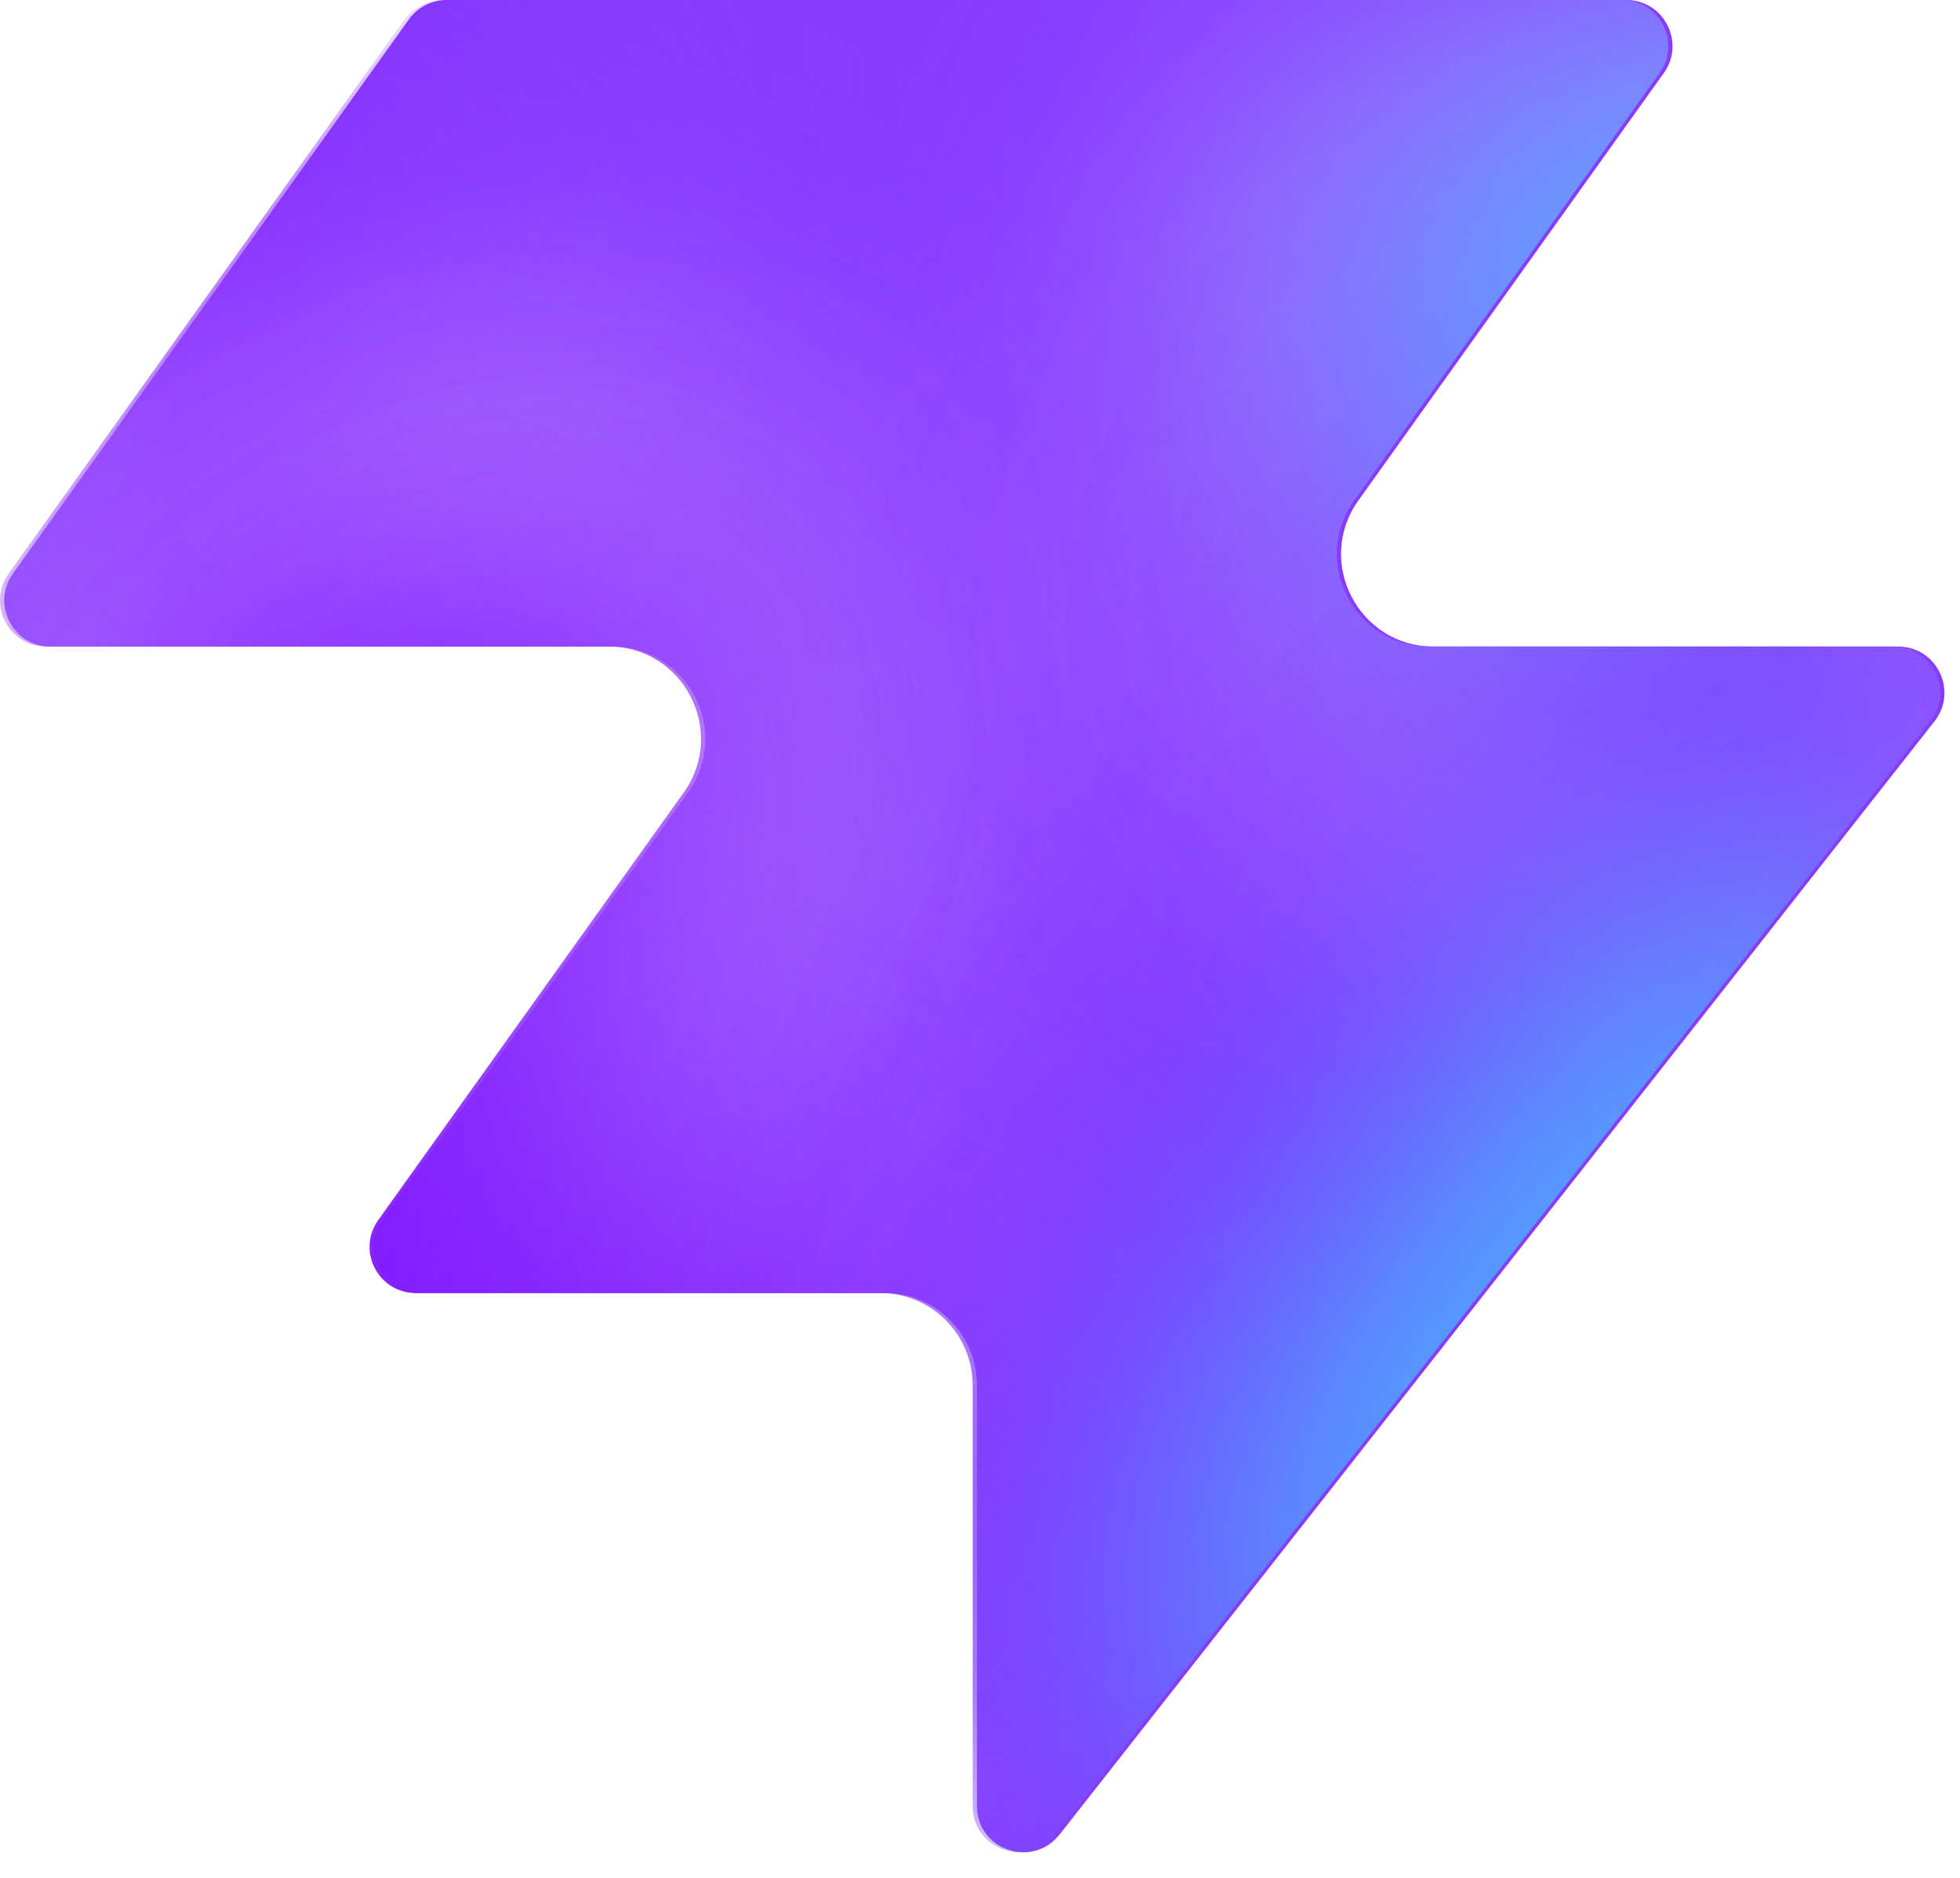
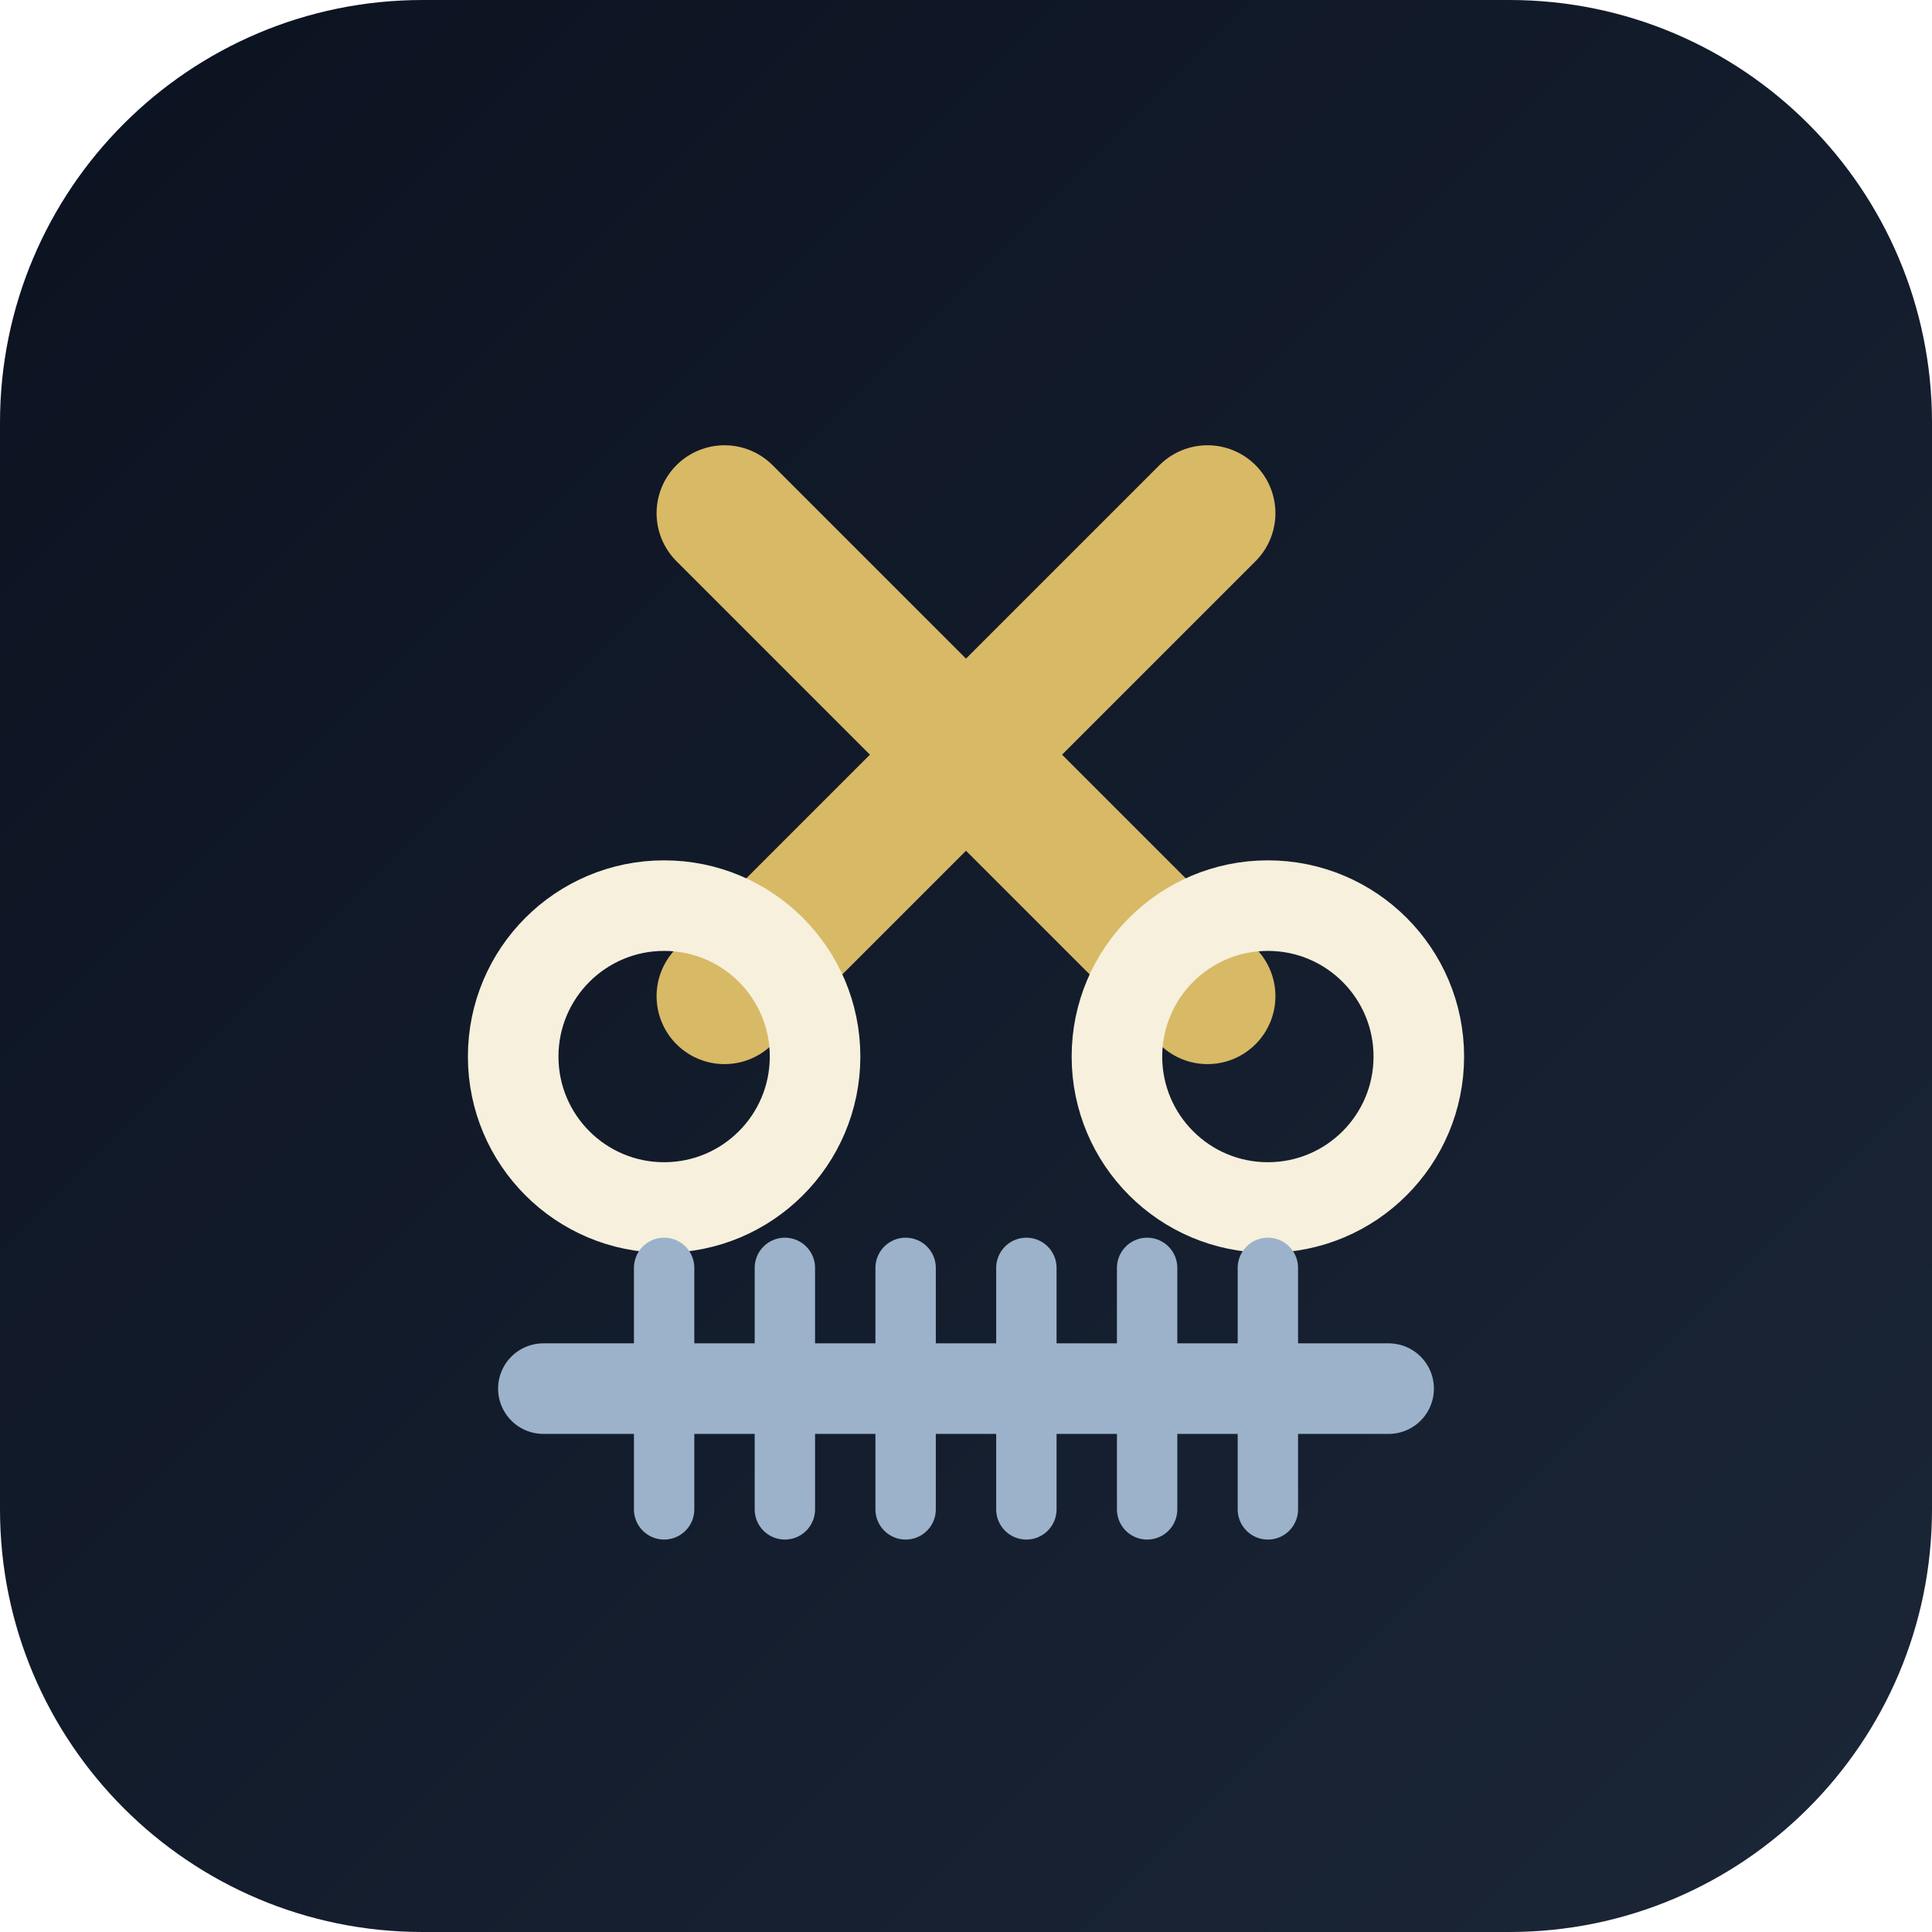
- <svg xmlns="http://www.w3.org/2000/svg" width="48" height="46" fill="none" viewBox="0 0 48 46">
-   <path fill="#863bff" d="M25.946 44.938c-.664.845-2.021.375-2.021-.698V33.937a2.26 2.26 0 0 0-2.262-2.262H10.287c-.92 0-1.456-1.04-.92-1.788l7.48-10.471c1.07-1.497 0-3.578-1.842-3.578H1.237c-.92 0-1.456-1.04-.92-1.788L10.013.474c.214-.297.556-.474.92-.474h28.894c.92 0 1.456 1.04.92 1.788l-7.48 10.471c-1.07 1.498 0 3.579 1.842 3.579h11.377c.943 0 1.473 1.088.89 1.83L25.947 44.94z" style="fill:#863bff;fill:color(display-p3 .525 .23 1);fill-opacity:1" />
-   <mask id="a" width="48" height="46" x="0" y="0" maskUnits="userSpaceOnUse" style="mask-type:alpha">
-     <path fill="#000" d="M25.842 44.938c-.664.844-2.021.375-2.021-.698V33.937a2.26 2.26 0 0 0-2.262-2.262H10.183c-.92 0-1.456-1.04-.92-1.788l7.48-10.471c1.07-1.498 0-3.579-1.842-3.579H1.133c-.92 0-1.456-1.04-.92-1.787L9.91.473c.214-.297.556-.474.92-.474h28.894c.92 0 1.456 1.04.92 1.788l-7.48 10.471c-1.07 1.498 0 3.578 1.842 3.578h11.377c.943 0 1.473 1.088.89 1.832L25.843 44.94z" style="fill:#000;fill-opacity:1" />
-   </mask>
-   <g mask="url(#a)">
-     <g filter="url(#b)">
-       <ellipse cx="5.508" cy="14.704" fill="#ede6ff" rx="5.508" ry="14.704" style="fill:#ede6ff;fill:color(display-p3 .927 .903 1);fill-opacity:1" transform="matrix(.00324 1 1 -.00324 -4.47 31.516)" />
-     </g>
-     <g filter="url(#c)">
-       <ellipse cx="10.399" cy="29.851" fill="#ede6ff" rx="10.399" ry="29.851" style="fill:#ede6ff;fill:color(display-p3 .927 .903 1);fill-opacity:1" transform="matrix(.00324 1 1 -.00324 -39.328 7.883)" />
-     </g>
-     <g filter="url(#d)">
-       <ellipse cx="5.508" cy="30.487" fill="#7e14ff" rx="5.508" ry="30.487" style="fill:#7e14ff;fill:color(display-p3 .492 .077 1);fill-opacity:1" transform="rotate(89.814 -25.913 -14.639)scale(1 -1)" />
-     </g>
-     <g filter="url(#e)">
-       <ellipse cx="5.508" cy="30.599" fill="#7e14ff" rx="5.508" ry="30.599" style="fill:#7e14ff;fill:color(display-p3 .492 .077 1);fill-opacity:1" transform="rotate(89.814 -32.644 -3.334)scale(1 -1)" />
-     </g>
-     <g filter="url(#f)">
-       <ellipse cx="5.508" cy="30.599" fill="#7e14ff" rx="5.508" ry="30.599" style="fill:#7e14ff;fill:color(display-p3 .492 .077 1);fill-opacity:1" transform="matrix(.00324 1 1 -.00324 -34.34 30.47)" />
-     </g>
-     <g filter="url(#g)">
-       <ellipse cx="14.072" cy="22.078" fill="#ede6ff" rx="14.072" ry="22.078" style="fill:#ede6ff;fill:color(display-p3 .927 .903 1);fill-opacity:1" transform="rotate(93.35 24.506 48.493)scale(-1 1)" />
-     </g>
-     <g filter="url(#h)">
-       <ellipse cx="3.47" cy="21.501" fill="#7e14ff" rx="3.47" ry="21.501" style="fill:#7e14ff;fill:color(display-p3 .492 .077 1);fill-opacity:1" transform="rotate(89.009 28.708 47.59)scale(-1 1)" />
-     </g>
-     <g filter="url(#i)">
-       <ellipse cx="3.47" cy="21.501" fill="#7e14ff" rx="3.47" ry="21.501" style="fill:#7e14ff;fill:color(display-p3 .492 .077 1);fill-opacity:1" transform="rotate(89.009 28.708 47.59)scale(-1 1)" />
-     </g>
-     <g filter="url(#j)">
-       <ellipse cx=".387" cy="8.972" fill="#7e14ff" rx="4.407" ry="29.108" style="fill:#7e14ff;fill:color(display-p3 .492 .077 1);fill-opacity:1" transform="rotate(39.51 .387 8.972)" />
-     </g>
-     <g filter="url(#k)">
-       <ellipse cx="47.523" cy="-6.092" fill="#7e14ff" rx="4.407" ry="29.108" style="fill:#7e14ff;fill:color(display-p3 .492 .077 1);fill-opacity:1" transform="rotate(37.892 47.523 -6.092)" />
-     </g>
-     <g filter="url(#l)">
-       <ellipse cx="41.412" cy="6.333" fill="#47bfff" rx="5.971" ry="9.665" style="fill:#47bfff;fill:color(display-p3 .28 .748 1);fill-opacity:1" transform="rotate(37.892 41.412 6.333)" />
-     </g>
-     <g filter="url(#m)">
-       <ellipse cx="-1.879" cy="38.332" fill="#7e14ff" rx="4.407" ry="29.108" style="fill:#7e14ff;fill:color(display-p3 .492 .077 1);fill-opacity:1" transform="rotate(37.892 -1.88 38.332)" />
-     </g>
-     <g filter="url(#n)">
-       <ellipse cx="-1.879" cy="38.332" fill="#7e14ff" rx="4.407" ry="29.108" style="fill:#7e14ff;fill:color(display-p3 .492 .077 1);fill-opacity:1" transform="rotate(37.892 -1.88 38.332)" />
-     </g>
-     <g filter="url(#o)">
-       <ellipse cx="35.651" cy="29.907" fill="#7e14ff" rx="4.407" ry="29.108" style="fill:#7e14ff;fill:color(display-p3 .492 .077 1);fill-opacity:1" transform="rotate(37.892 35.651 29.907)" />
-     </g>
-     <g filter="url(#p)">
-       <ellipse cx="38.418" cy="32.4" fill="#47bfff" rx="5.971" ry="15.297" style="fill:#47bfff;fill:color(display-p3 .28 .748 1);fill-opacity:1" transform="rotate(37.892 38.418 32.4)" />
-     </g>
-   </g>
+ <svg xmlns="http://www.w3.org/2000/svg" viewBox="0 0 64 64" role="img" aria-label="Frisorikon">
  <defs>
-     <filter id="b" width="60.045" height="41.654" x="-19.77" y="16.149" color-interpolation-filters="sRGB" filterUnits="userSpaceOnUse">
-       <feFlood flood-opacity="0" result="BackgroundImageFix" />
-       <feBlend in="SourceGraphic" in2="BackgroundImageFix" result="shape" />
-       <feGaussianBlur result="effect1_foregroundBlur_2002_17158" stdDeviation="7.659" />
-     </filter>
-     <filter id="c" width="90.34" height="51.437" x="-54.613" y="-7.533" color-interpolation-filters="sRGB" filterUnits="userSpaceOnUse">
-       <feFlood flood-opacity="0" result="BackgroundImageFix" />
-       <feBlend in="SourceGraphic" in2="BackgroundImageFix" result="shape" />
-       <feGaussianBlur result="effect1_foregroundBlur_2002_17158" stdDeviation="7.659" />
-     </filter>
-     <filter id="d" width="79.355" height="29.4" x="-49.64" y="2.03" color-interpolation-filters="sRGB" filterUnits="userSpaceOnUse">
-       <feFlood flood-opacity="0" result="BackgroundImageFix" />
-       <feBlend in="SourceGraphic" in2="BackgroundImageFix" result="shape" />
-       <feGaussianBlur result="effect1_foregroundBlur_2002_17158" stdDeviation="4.596" />
-     </filter>
-     <filter id="e" width="79.579" height="29.4" x="-45.045" y="20.029" color-interpolation-filters="sRGB" filterUnits="userSpaceOnUse">
-       <feFlood flood-opacity="0" result="BackgroundImageFix" />
-       <feBlend in="SourceGraphic" in2="BackgroundImageFix" result="shape" />
-       <feGaussianBlur result="effect1_foregroundBlur_2002_17158" stdDeviation="4.596" />
-     </filter>
-     <filter id="f" width="79.579" height="29.4" x="-43.513" y="21.178" color-interpolation-filters="sRGB" filterUnits="userSpaceOnUse">
-       <feFlood flood-opacity="0" result="BackgroundImageFix" />
-       <feBlend in="SourceGraphic" in2="BackgroundImageFix" result="shape" />
-       <feGaussianBlur result="effect1_foregroundBlur_2002_17158" stdDeviation="4.596" />
-     </filter>
-     <filter id="g" width="74.749" height="58.852" x="15.756" y="-17.901" color-interpolation-filters="sRGB" filterUnits="userSpaceOnUse">
-       <feFlood flood-opacity="0" result="BackgroundImageFix" />
-       <feBlend in="SourceGraphic" in2="BackgroundImageFix" result="shape" />
-       <feGaussianBlur result="effect1_foregroundBlur_2002_17158" stdDeviation="7.659" />
-     </filter>
-     <filter id="h" width="61.377" height="25.362" x="23.548" y="2.284" color-interpolation-filters="sRGB" filterUnits="userSpaceOnUse">
-       <feFlood flood-opacity="0" result="BackgroundImageFix" />
-       <feBlend in="SourceGraphic" in2="BackgroundImageFix" result="shape" />
-       <feGaussianBlur result="effect1_foregroundBlur_2002_17158" stdDeviation="4.596" />
-     </filter>
-     <filter id="i" width="61.377" height="25.362" x="23.548" y="2.284" color-interpolation-filters="sRGB" filterUnits="userSpaceOnUse">
-       <feFlood flood-opacity="0" result="BackgroundImageFix" />
-       <feBlend in="SourceGraphic" in2="BackgroundImageFix" result="shape" />
-       <feGaussianBlur result="effect1_foregroundBlur_2002_17158" stdDeviation="4.596" />
-     </filter>
-     <filter id="j" width="56.045" height="63.649" x="-27.636" y="-22.853" color-interpolation-filters="sRGB" filterUnits="userSpaceOnUse">
-       <feFlood flood-opacity="0" result="BackgroundImageFix" />
-       <feBlend in="SourceGraphic" in2="BackgroundImageFix" result="shape" />
-       <feGaussianBlur result="effect1_foregroundBlur_2002_17158" stdDeviation="4.596" />
-     </filter>
-     <filter id="k" width="54.814" height="64.646" x="20.116" y="-38.415" color-interpolation-filters="sRGB" filterUnits="userSpaceOnUse">
-       <feFlood flood-opacity="0" result="BackgroundImageFix" />
-       <feBlend in="SourceGraphic" in2="BackgroundImageFix" result="shape" />
-       <feGaussianBlur result="effect1_foregroundBlur_2002_17158" stdDeviation="4.596" />
-     </filter>
-     <filter id="l" width="33.541" height="35.313" x="24.641" y="-11.323" color-interpolation-filters="sRGB" filterUnits="userSpaceOnUse">
-       <feFlood flood-opacity="0" result="BackgroundImageFix" />
-       <feBlend in="SourceGraphic" in2="BackgroundImageFix" result="shape" />
-       <feGaussianBlur result="effect1_foregroundBlur_2002_17158" stdDeviation="4.596" />
-     </filter>
-     <filter id="m" width="54.814" height="64.646" x="-29.286" y="6.009" color-interpolation-filters="sRGB" filterUnits="userSpaceOnUse">
-       <feFlood flood-opacity="0" result="BackgroundImageFix" />
-       <feBlend in="SourceGraphic" in2="BackgroundImageFix" result="shape" />
-       <feGaussianBlur result="effect1_foregroundBlur_2002_17158" stdDeviation="4.596" />
-     </filter>
-     <filter id="n" width="54.814" height="64.646" x="-29.286" y="6.009" color-interpolation-filters="sRGB" filterUnits="userSpaceOnUse">
-       <feFlood flood-opacity="0" result="BackgroundImageFix" />
-       <feBlend in="SourceGraphic" in2="BackgroundImageFix" result="shape" />
-       <feGaussianBlur result="effect1_foregroundBlur_2002_17158" stdDeviation="4.596" />
-     </filter>
-     <filter id="o" width="54.814" height="64.646" x="8.244" y="-2.416" color-interpolation-filters="sRGB" filterUnits="userSpaceOnUse">
-       <feFlood flood-opacity="0" result="BackgroundImageFix" />
-       <feBlend in="SourceGraphic" in2="BackgroundImageFix" result="shape" />
-       <feGaussianBlur result="effect1_foregroundBlur_2002_17158" stdDeviation="4.596" />
-     </filter>
-     <filter id="p" width="39.409" height="43.623" x="18.713" y="10.588" color-interpolation-filters="sRGB" filterUnits="userSpaceOnUse">
-       <feFlood flood-opacity="0" result="BackgroundImageFix" />
-       <feBlend in="SourceGraphic" in2="BackgroundImageFix" result="shape" />
-       <feGaussianBlur result="effect1_foregroundBlur_2002_17158" stdDeviation="4.596" />
-     </filter>
+     <linearGradient id="bg" x1="0" y1="0" x2="1" y2="1">
+       <stop offset="0%" stop-color="#0b1220" />
+       <stop offset="100%" stop-color="#1b2637" />
+     </linearGradient>
  </defs>
+   <rect width="64" height="64" rx="14" fill="url(#bg)" />
+   <path d="M24 17l16 16" stroke="#d8b965" stroke-width="4.5" stroke-linecap="round" />
+   <path d="M40 17L24 33" stroke="#d8b965" stroke-width="4.5" stroke-linecap="round" />
+   <circle cx="22" cy="35" r="5" fill="none" stroke="#f6f0dd" stroke-width="3" />
+   <circle cx="42" cy="35" r="5" fill="none" stroke="#f6f0dd" stroke-width="3" />
+   <path d="M18 46h28" stroke="#9bb2ca" stroke-width="3" stroke-linecap="round" />
+   <path d="M22 42v8M26 42v8M30 42v8M34 42v8M38 42v8M42 42v8" stroke="#9bb2ca" stroke-width="2" stroke-linecap="round" />
</svg>
